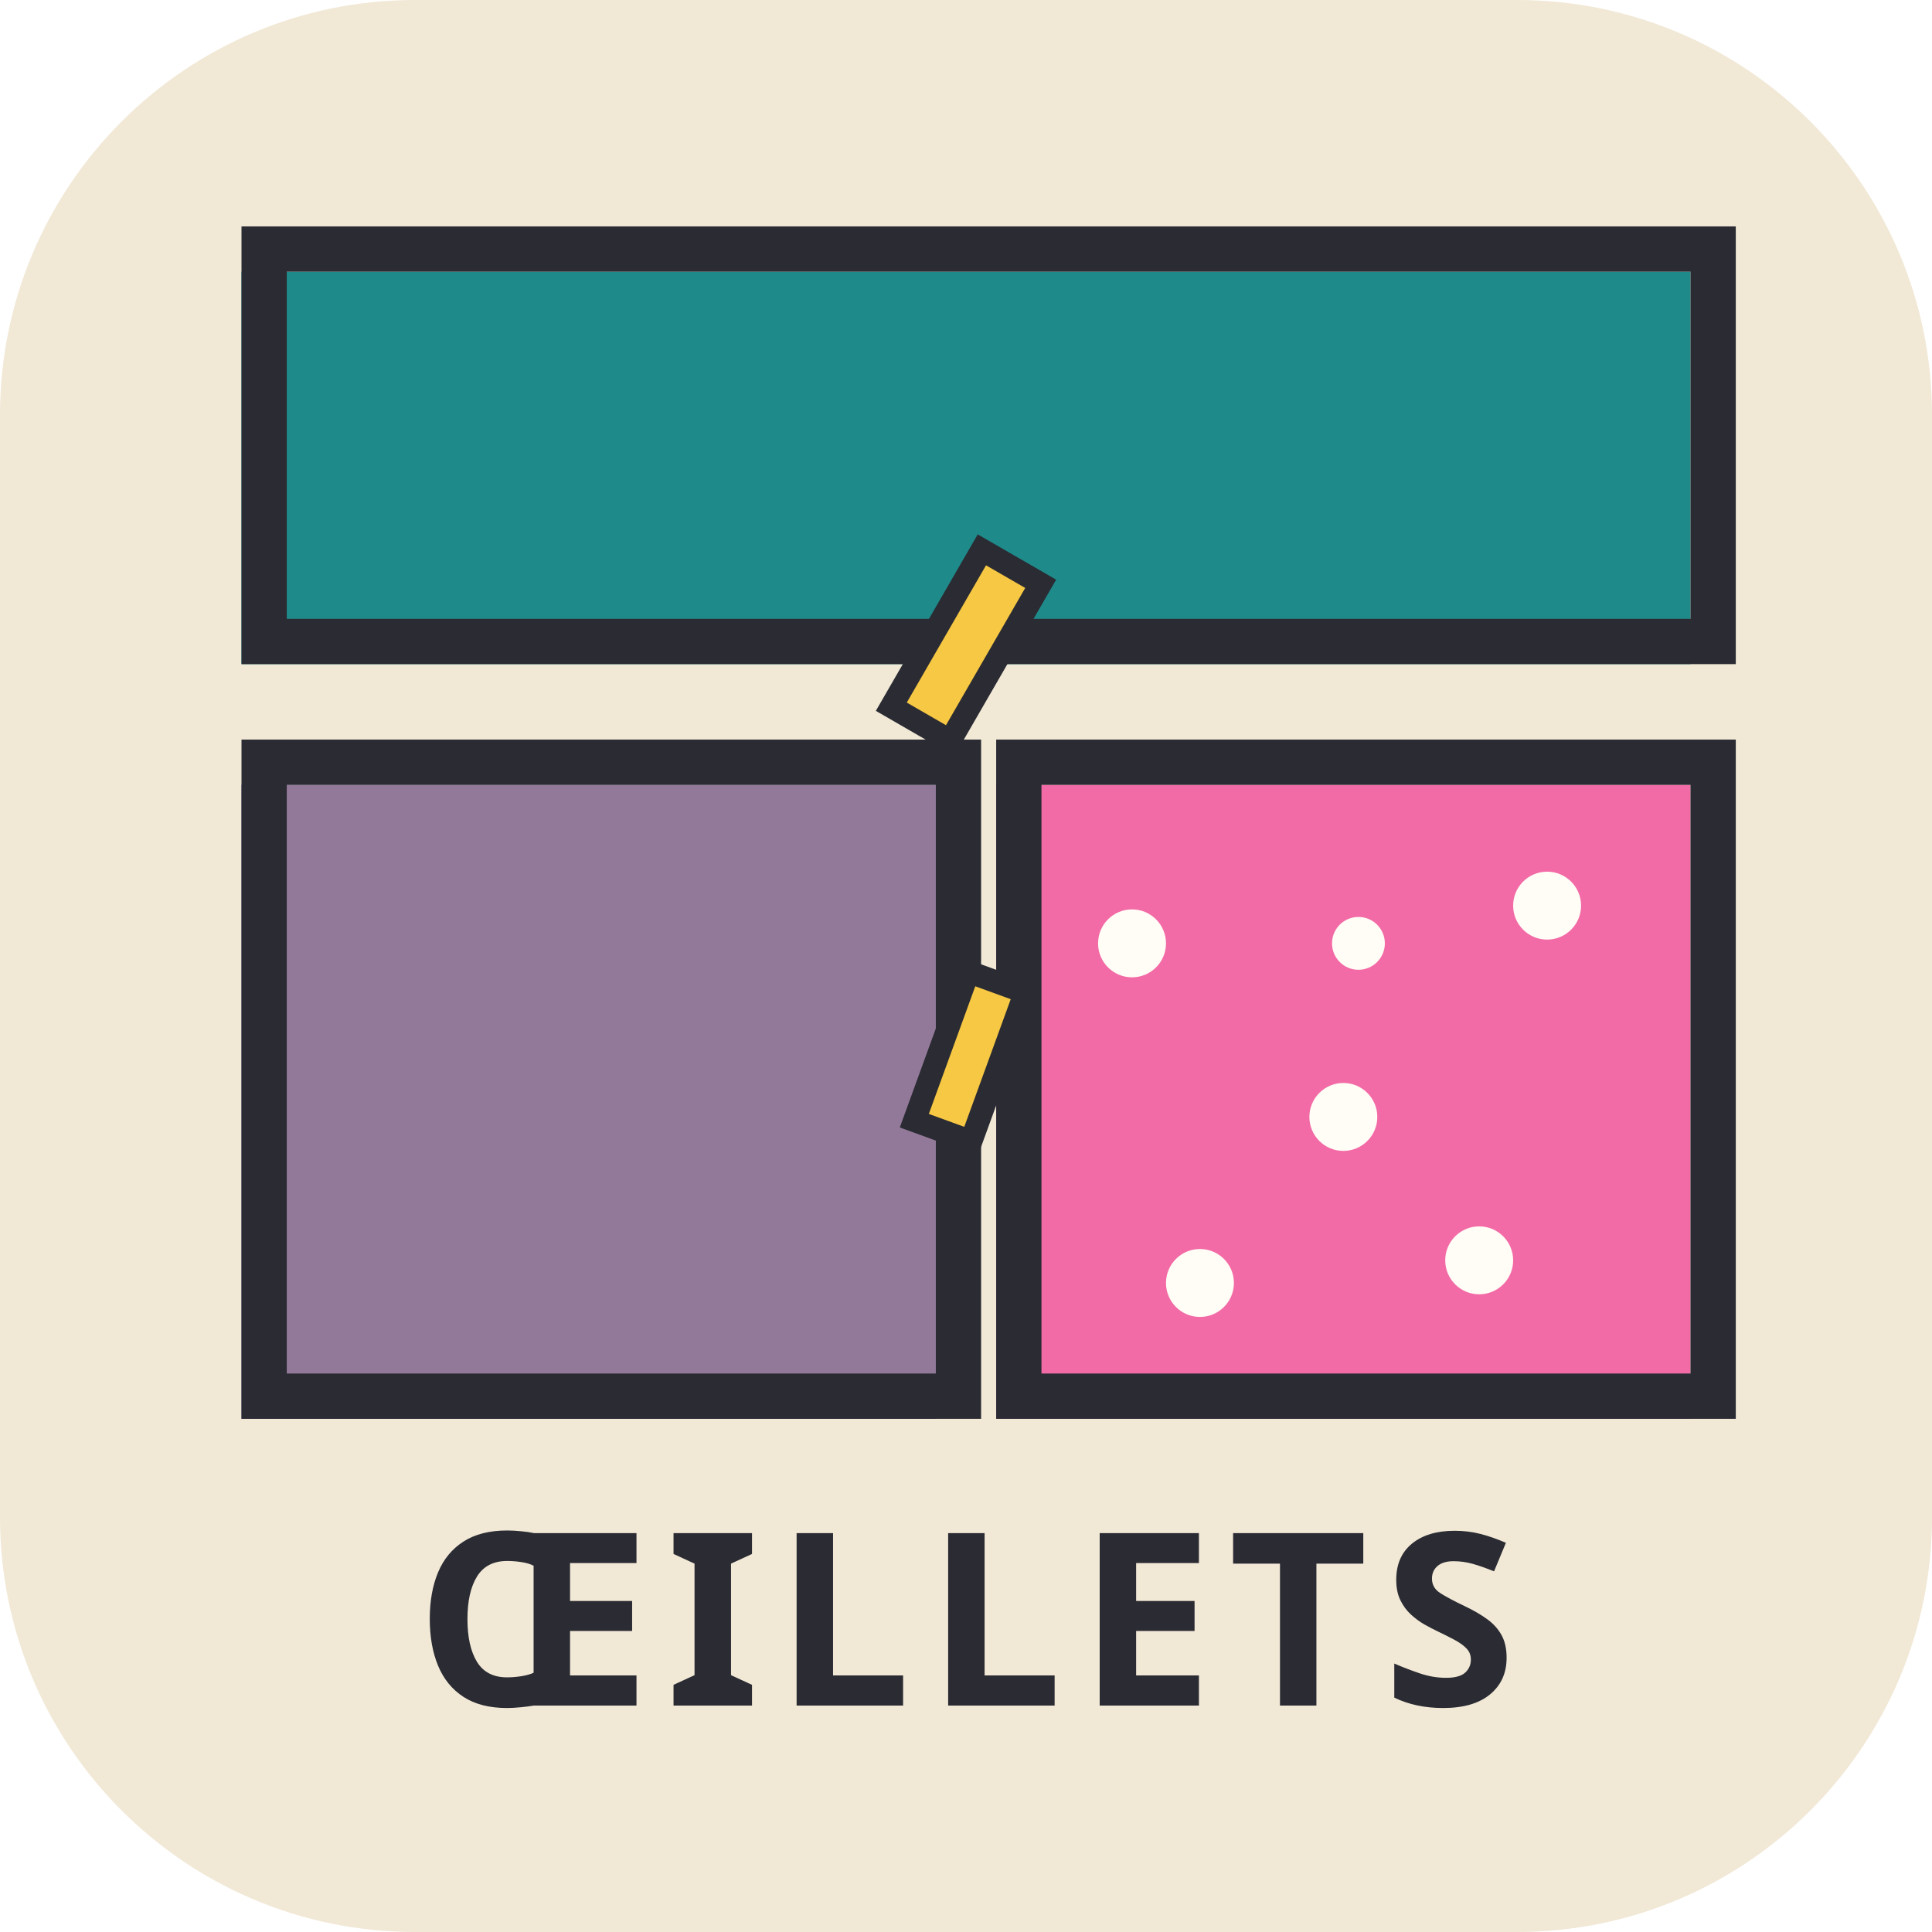
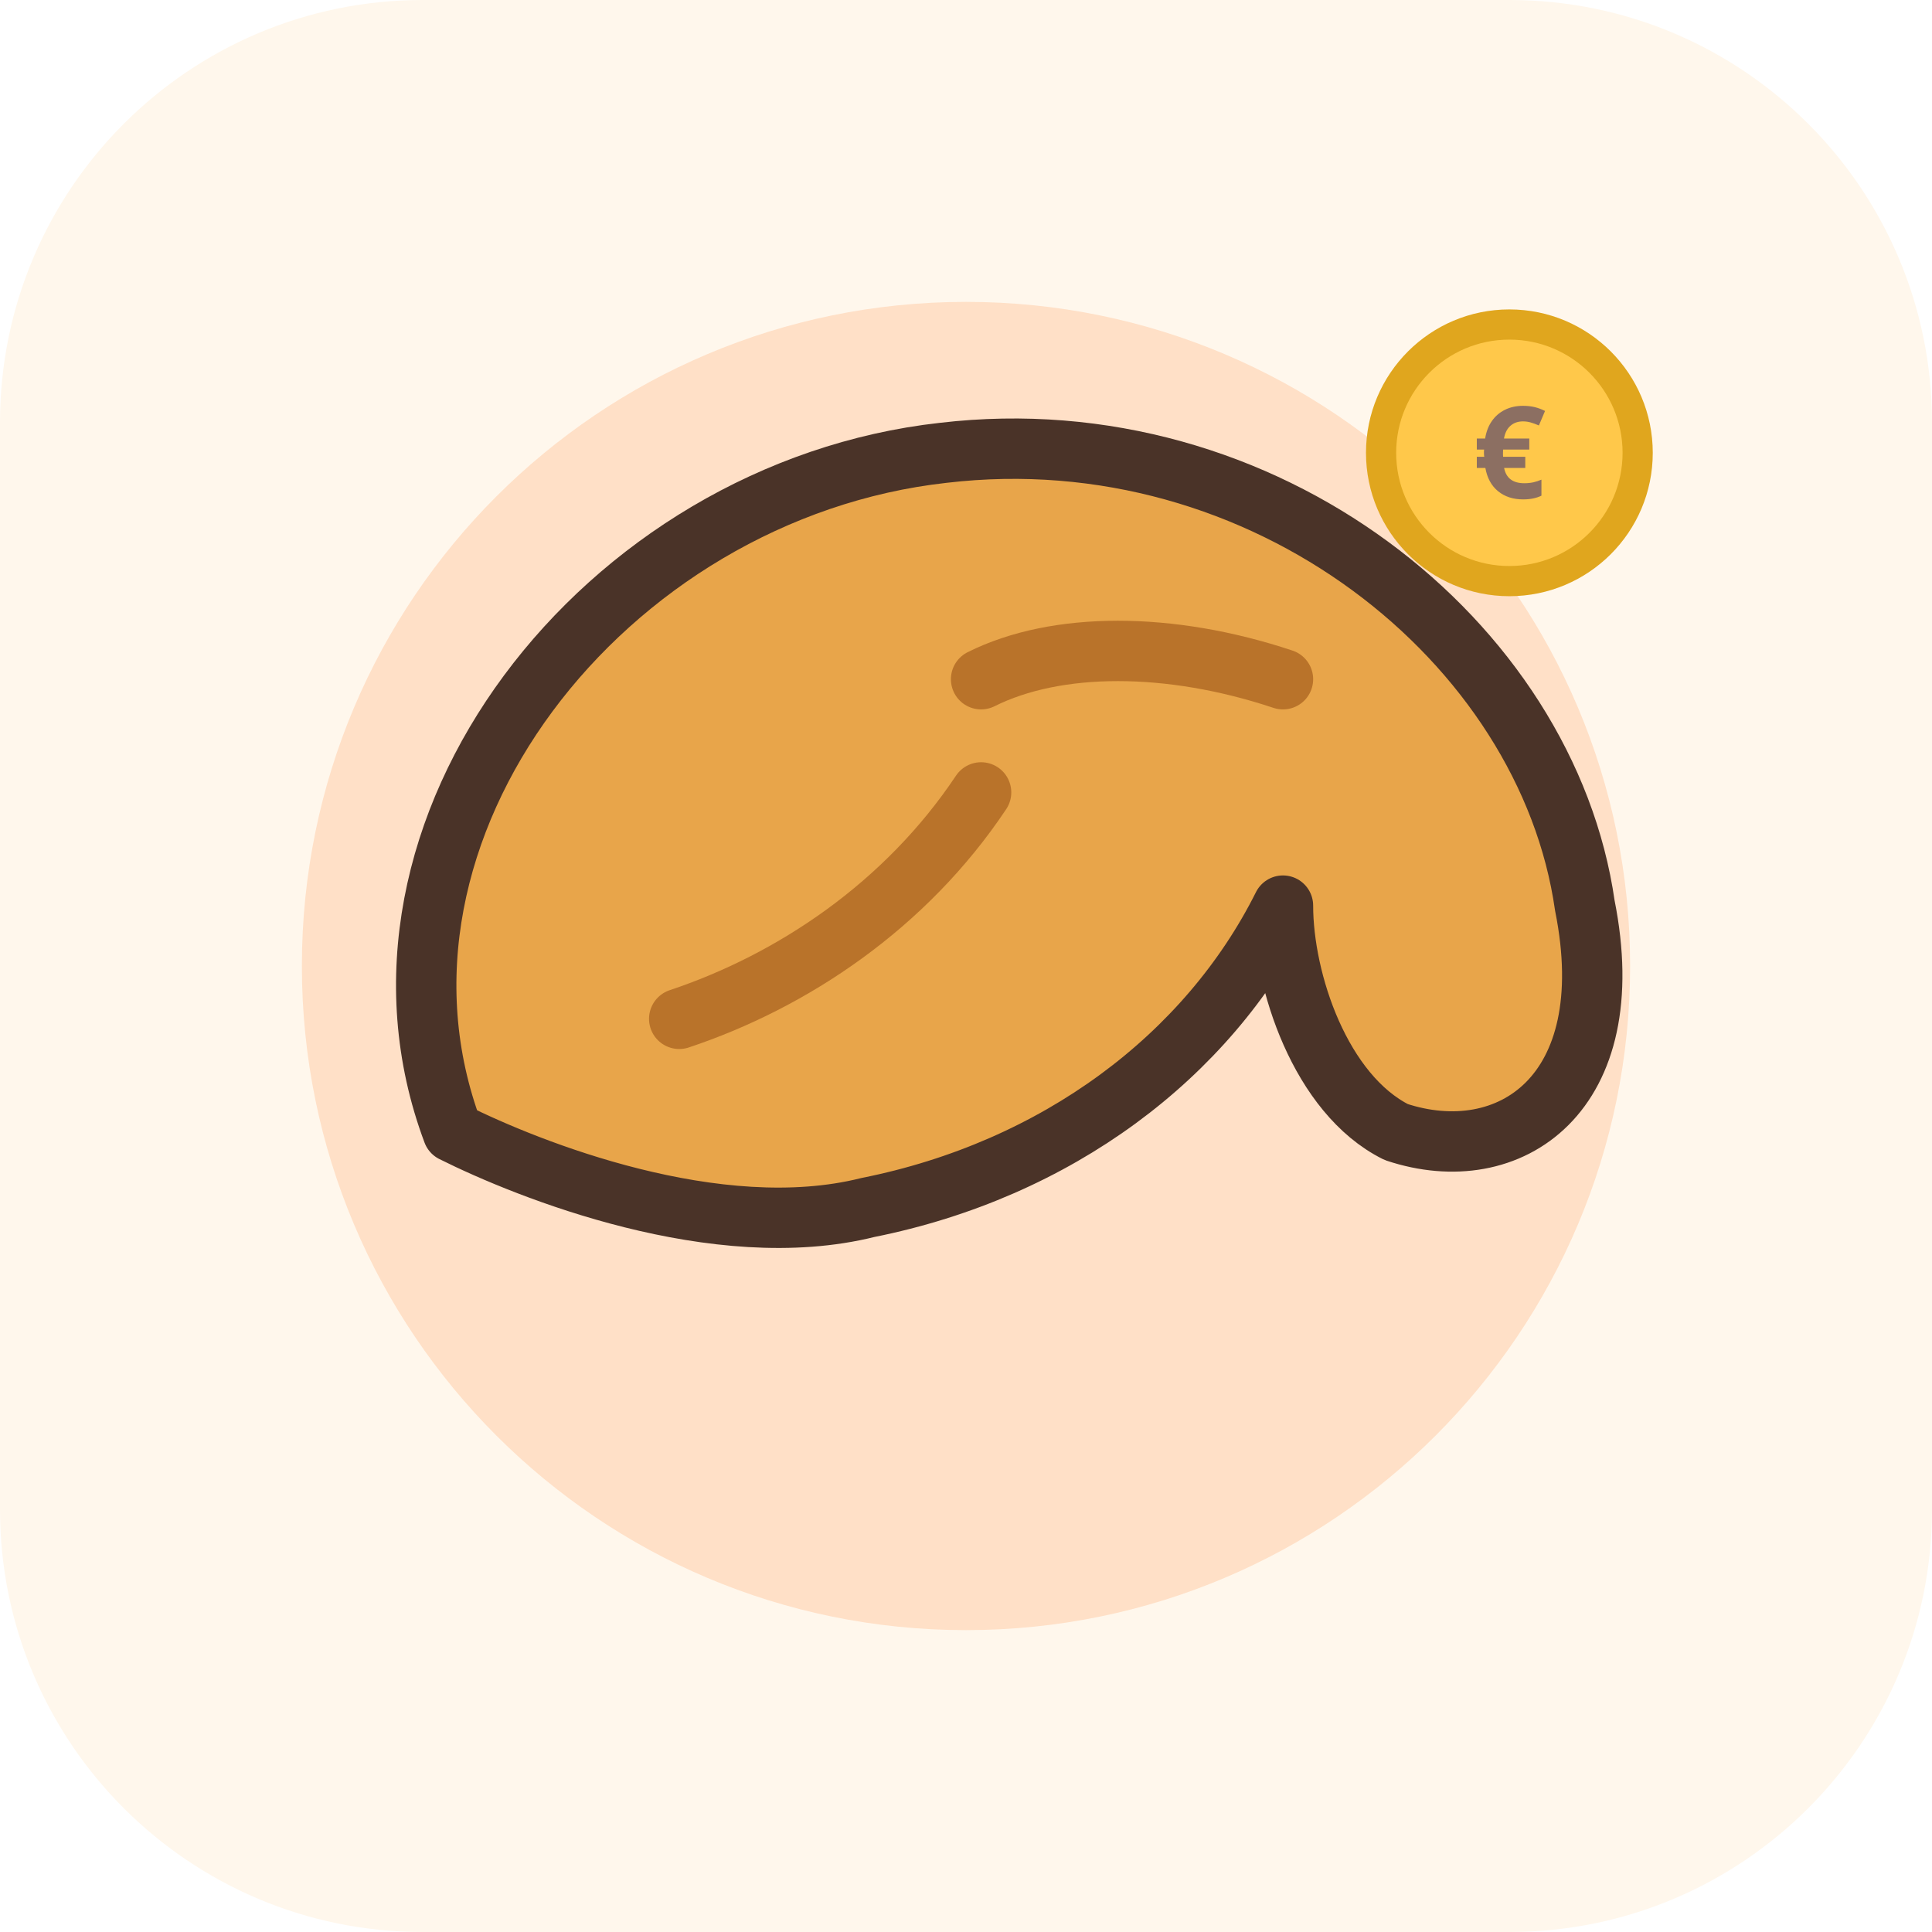
<svg xmlns="http://www.w3.org/2000/svg" viewBox="0 0 512 512">
-   <rect width="512" height="512" rx="110" fill="#F1E8D6" />
-   <rect x="64" y="72" width="384" height="104" fill="#1F8A8A" />
-   <rect x="70" y="66" width="384" height="104" fill="none" stroke="#2A2B33" stroke-width="12" />
-   <rect x="64" y="208" width="184" height="168" fill="#1F8A8A" />
-   <rect x="64" y="208" width="184" height="168" fill="#F26BA6" opacity=".55" />
-   <rect x="70" y="202" width="184" height="168" fill="none" stroke="#2A2B33" stroke-width="12" />
-   <rect x="264" y="208" width="184" height="168" fill="#F26BA6" />
-   <rect x="270" y="202" width="184" height="168" fill="none" stroke="#2A2B33" stroke-width="12" />
-   <g fill="#FFFDF6">
-     <circle cx="300" cy="250" r="9" />
-     <circle cx="356" cy="296" r="9" />
-     <circle cx="410" cy="240" r="9" />
-     <circle cx="318" cy="340" r="9" />
-     <circle cx="392" cy="334" r="9" />
-     <circle cx="360" cy="250" r="7" />
-   </g>
-   <rect x="232" y="162" width="48" height="18" fill="#F7C843" stroke="#2A2B33" stroke-width="6" transform="rotate(-60 256 171)" />
-   <rect x="236" y="272" width="42" height="16" fill="#F7C843" stroke="#2A2B33" stroke-width="6" transform="rotate(-70 257 280)" />
-   <text x="256" y="452" text-anchor="middle" font-family="Big Shoulders Stencil Text, Arial Narrow, Impact, sans-serif" font-weight="900" font-size="64" letter-spacing="4" fill="#2A2B33">ŒILLETS</text>
+   <rect width="512" height="512" rx="112" fill="#FFF7EC" />
+   <circle cx="256" cy="256" r="176" fill="#FFE0C7" />
+   <path d="M120 300c-30-80 40-170 130-180 85-10 160 50 170 120 10 50-20 70-50 60-20-10-30-40-30-60-20 40-60 70-110 80-40 10-90-10-110-20z" fill="#E8A54A" stroke="#4A3328" stroke-width="16" stroke-linejoin="round" />
+   <path d="M180 270c30-10 60-30 80-60M260 180c20-10 50-10 80 0" stroke="#B9732A" stroke-width="16" stroke-linecap="round" fill="none" />
+   <circle cx="400" cy="120" r="34" fill="#FFC84A" stroke="#E0A61E" stroke-width="8" />
+   <text x="400" y="132" text-anchor="middle" font-family="Fredoka, Nunito, Arial Rounded MT Bold, sans-serif" font-weight="700" font-size="34" fill="#8C6F62">€</text>
</svg>
